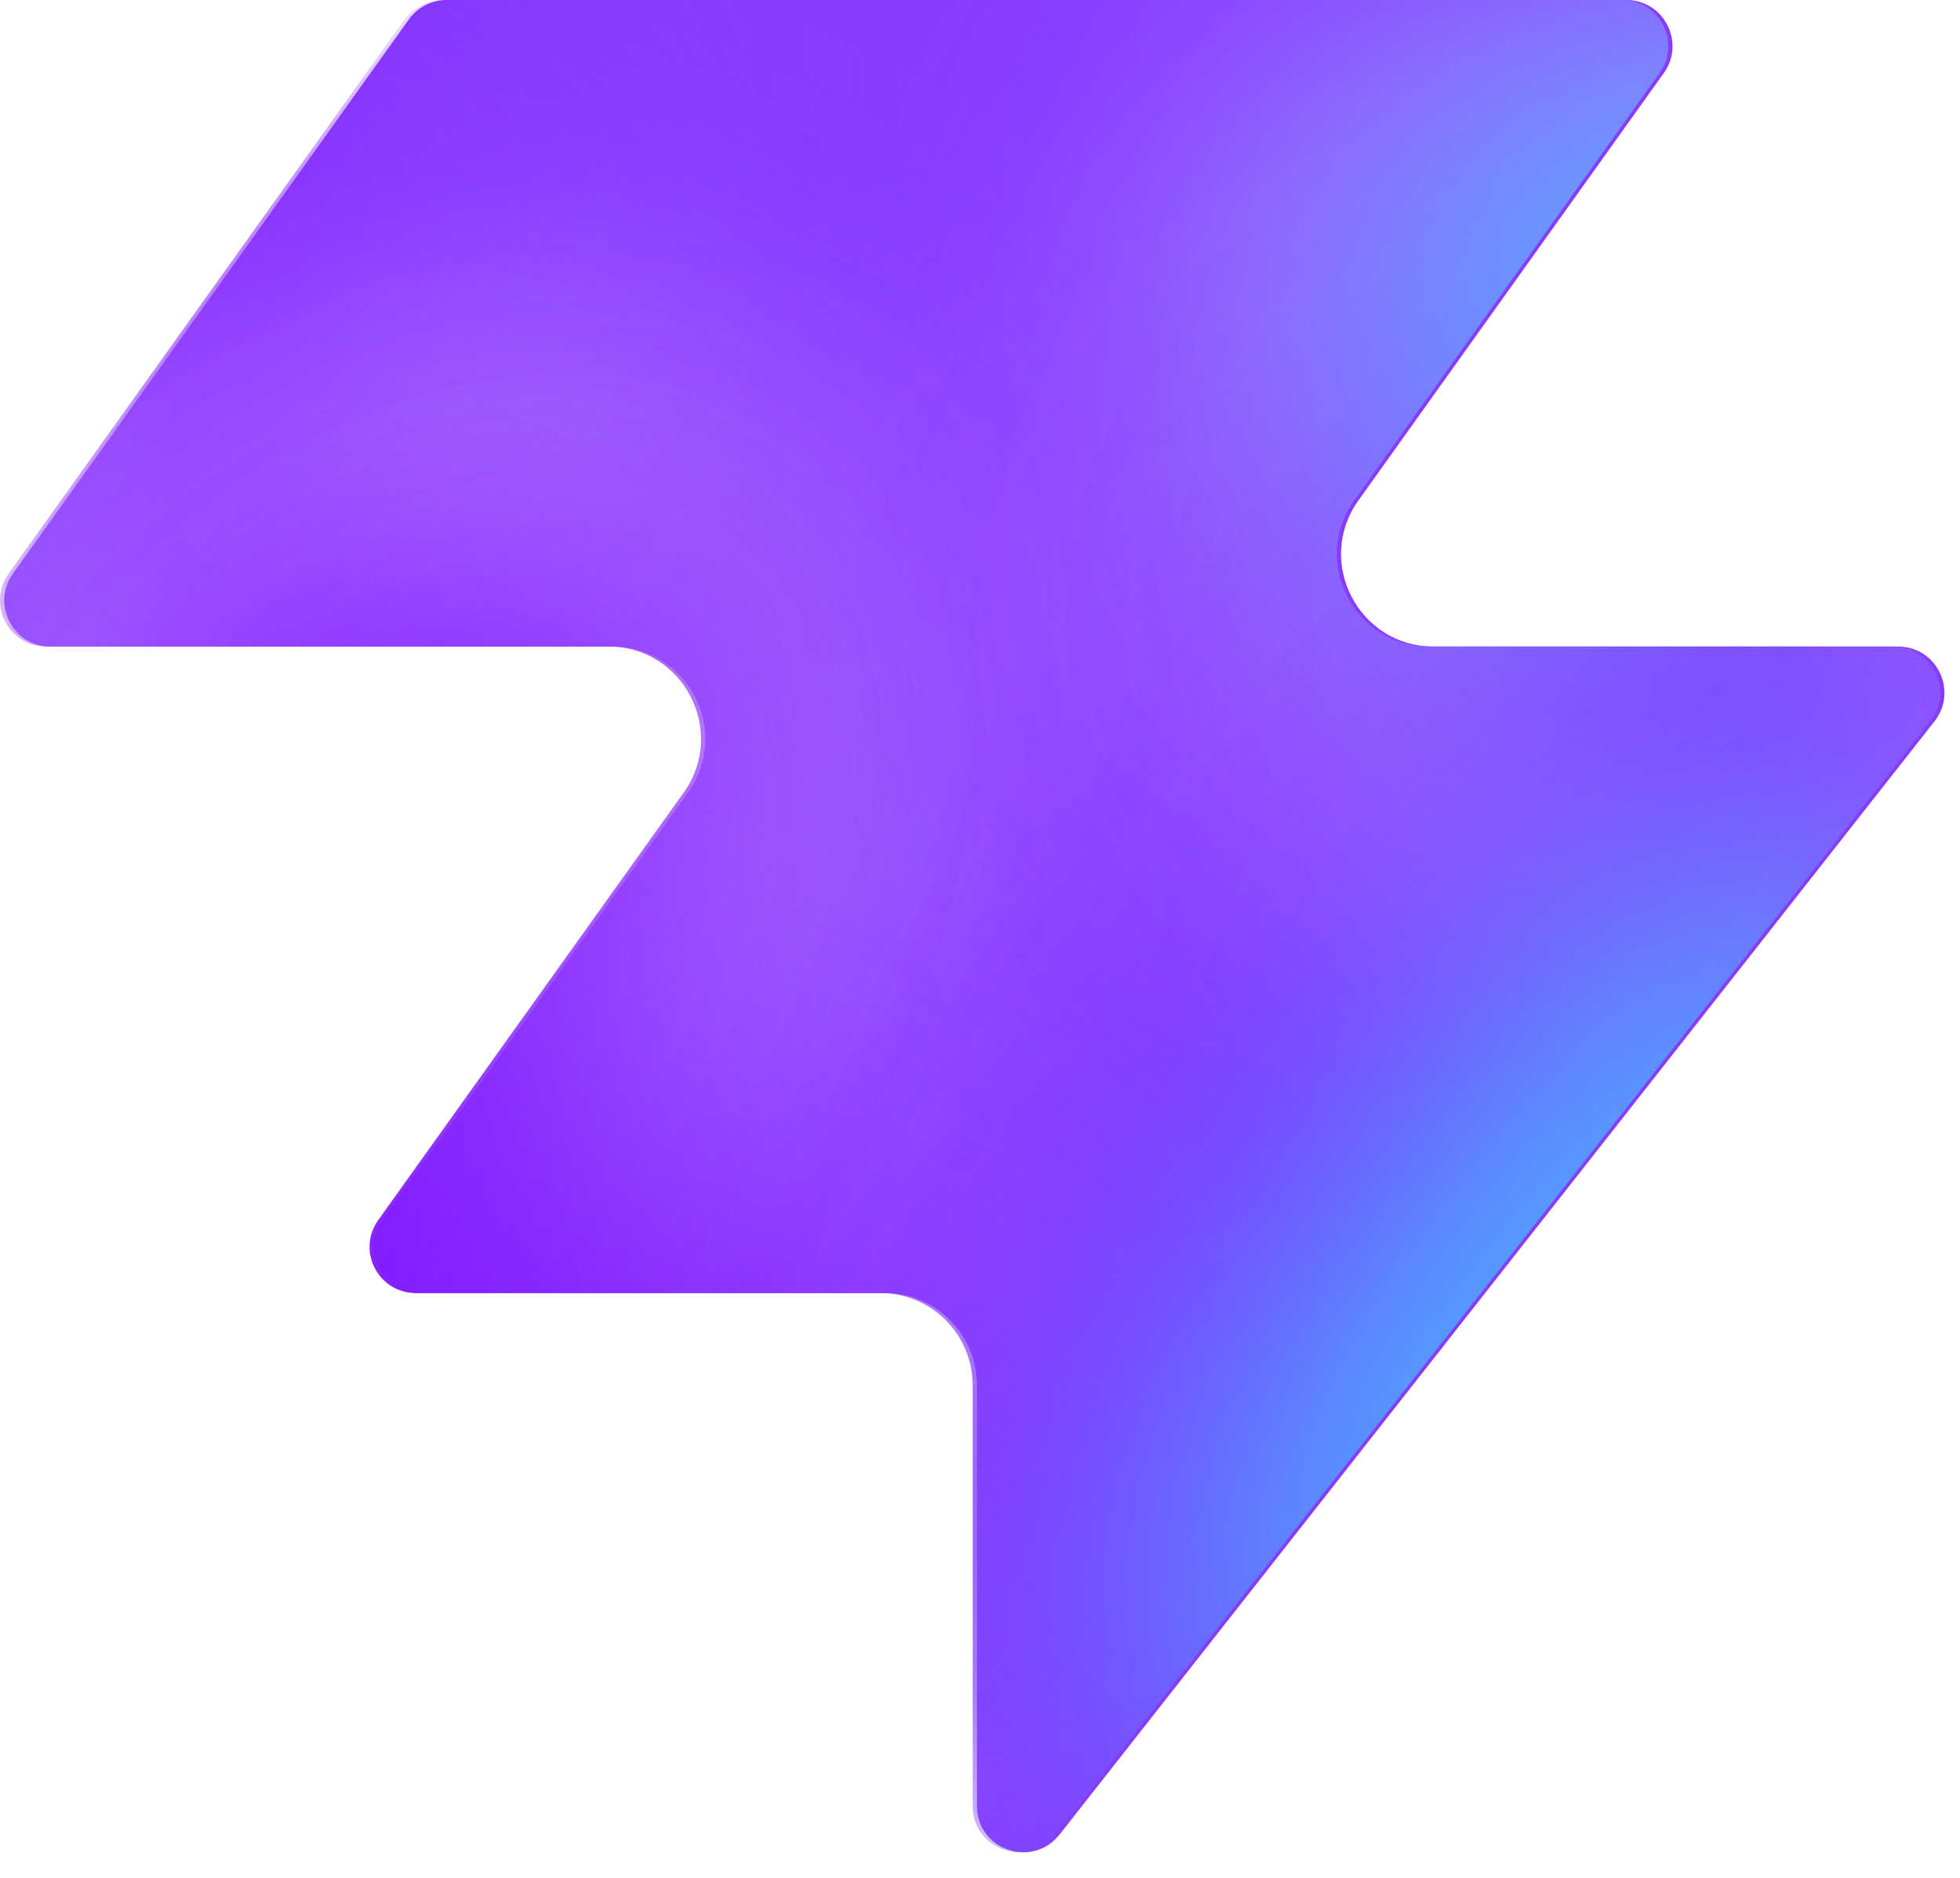
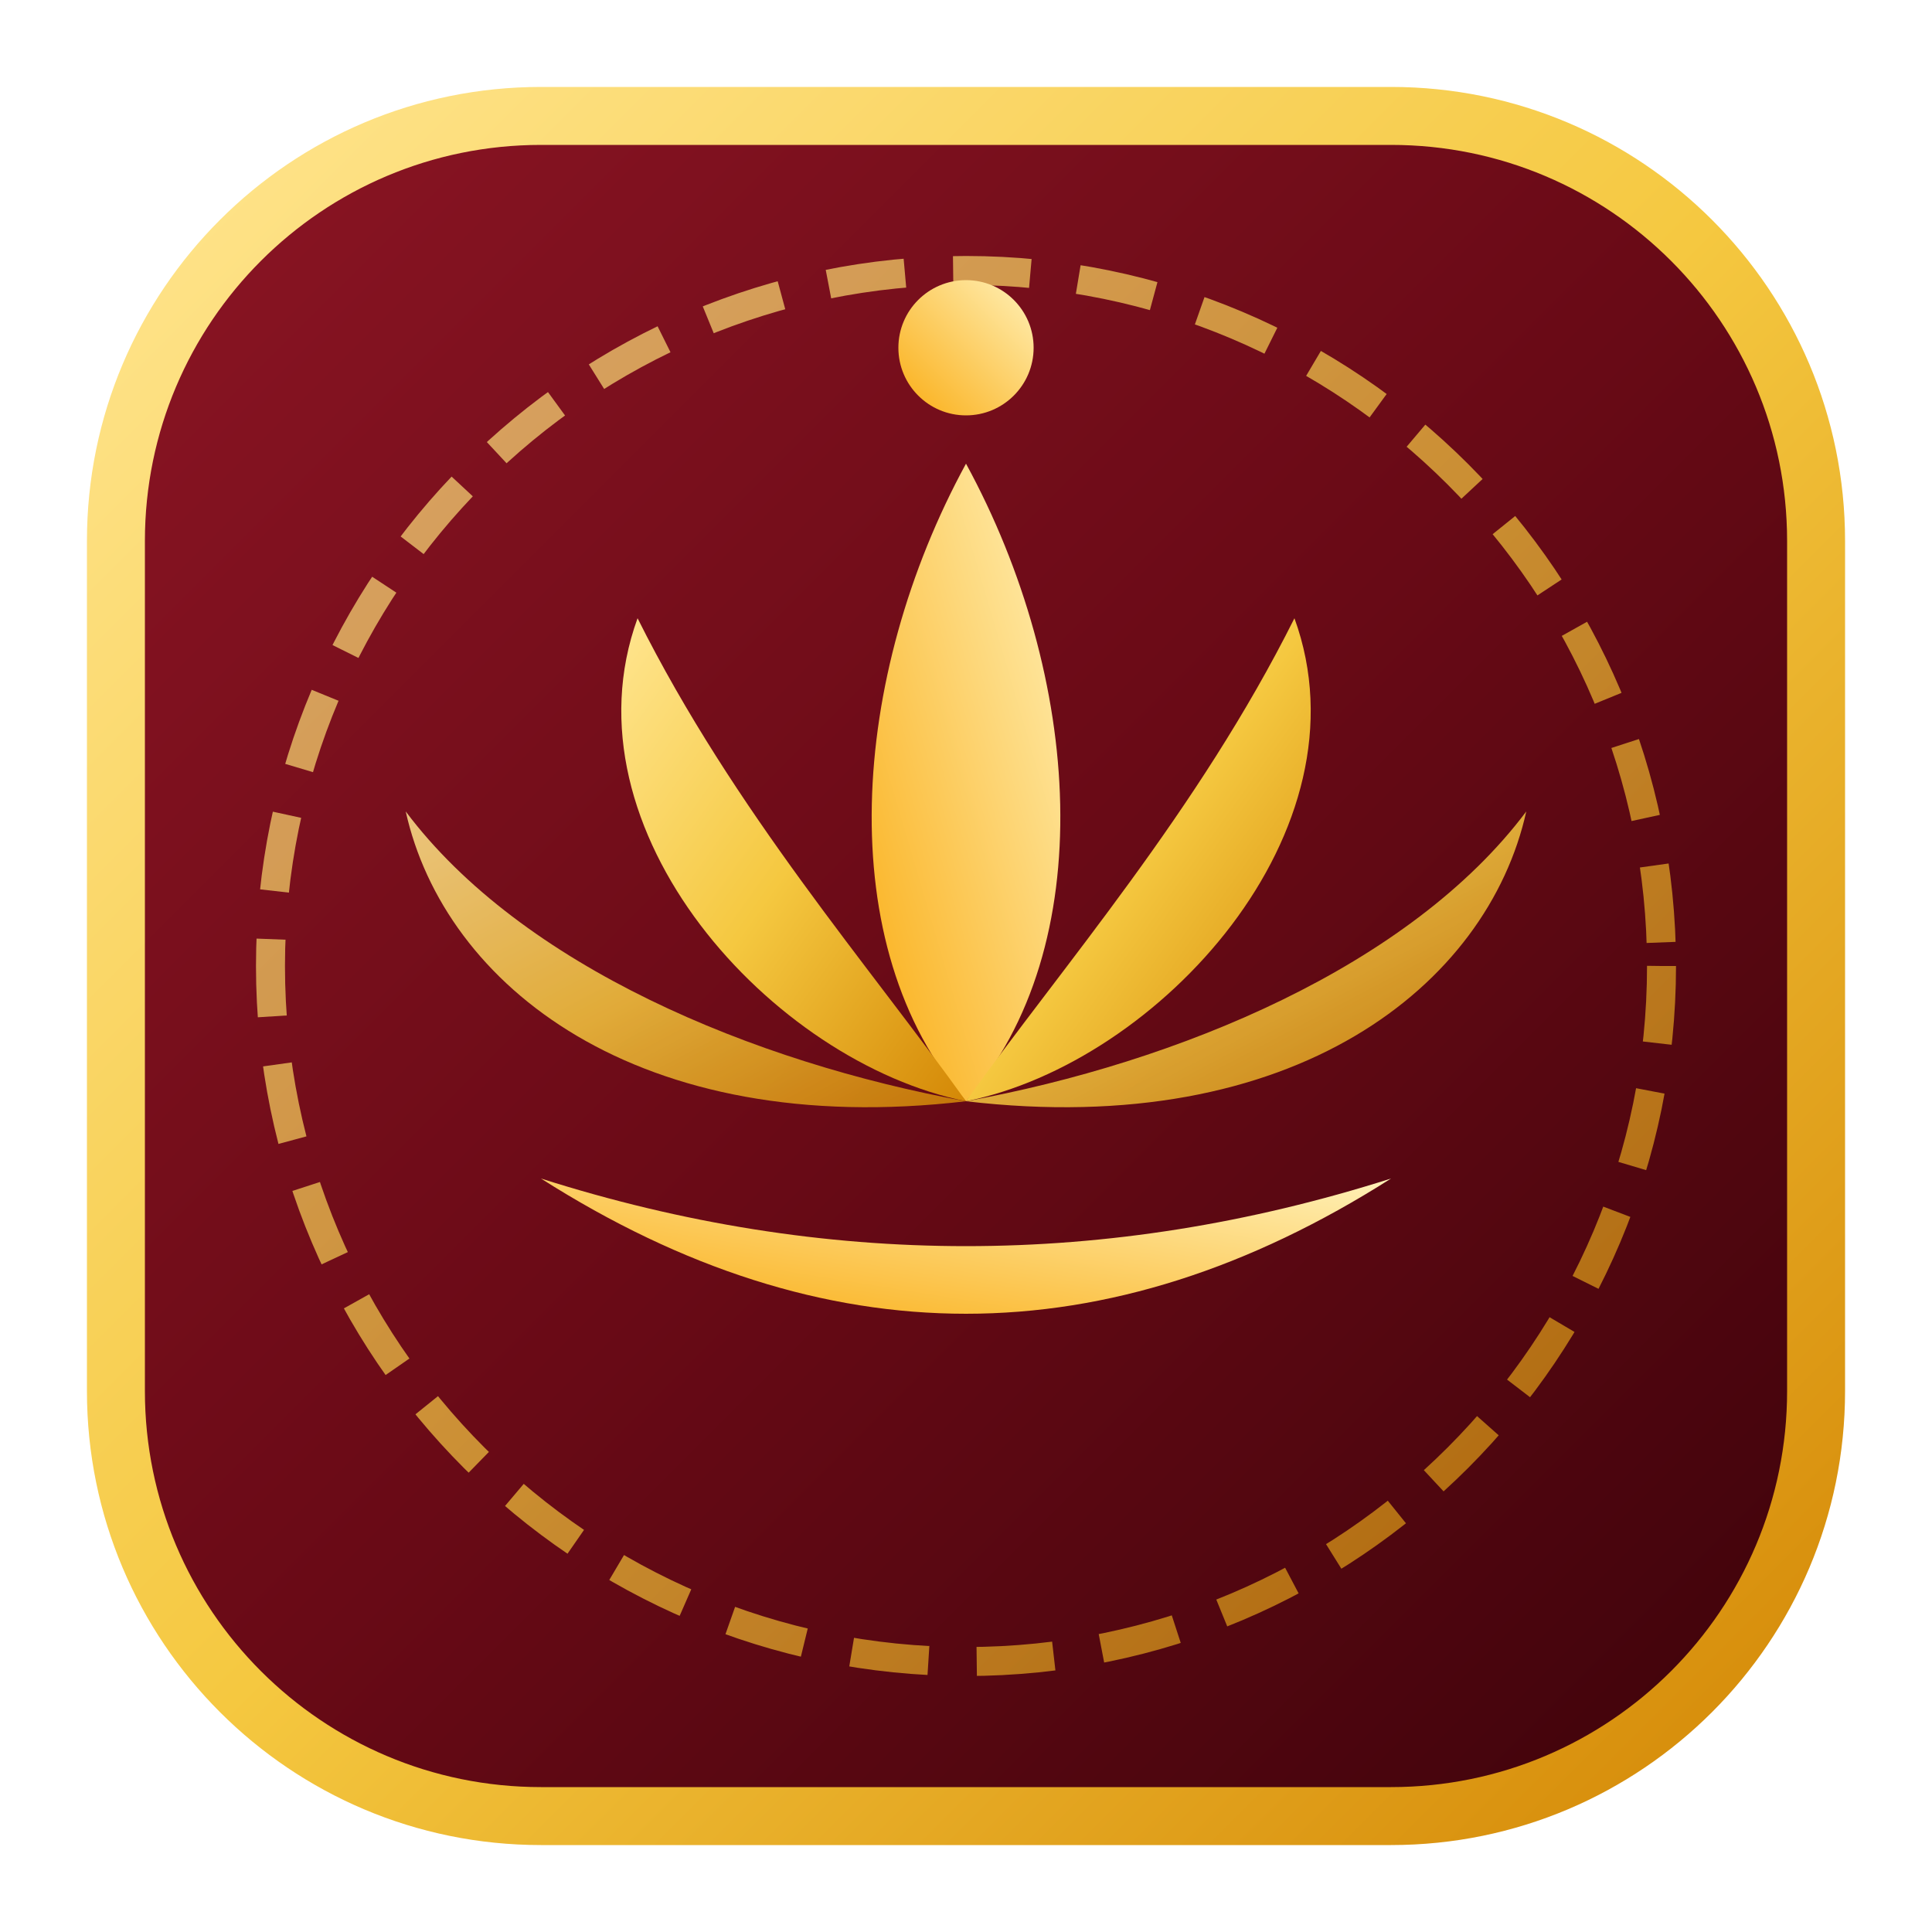
- <svg xmlns="http://www.w3.org/2000/svg" width="48" height="46" fill="none" viewBox="0 0 48 46">
-   <path fill="#863bff" d="M25.946 44.938c-.664.845-2.021.375-2.021-.698V33.937a2.26 2.26 0 0 0-2.262-2.262H10.287c-.92 0-1.456-1.04-.92-1.788l7.48-10.471c1.07-1.497 0-3.578-1.842-3.578H1.237c-.92 0-1.456-1.04-.92-1.788L10.013.474c.214-.297.556-.474.92-.474h28.894c.92 0 1.456 1.04.92 1.788l-7.48 10.471c-1.07 1.498 0 3.579 1.842 3.579h11.377c.943 0 1.473 1.088.89 1.83L25.947 44.94z" style="fill:#863bff;fill:color(display-p3 .525 .23 1);fill-opacity:1" />
-   <mask id="a" width="48" height="46" x="0" y="0" maskUnits="userSpaceOnUse" style="mask-type:alpha">
-     <path fill="#000" d="M25.842 44.938c-.664.844-2.021.375-2.021-.698V33.937a2.26 2.26 0 0 0-2.262-2.262H10.183c-.92 0-1.456-1.04-.92-1.788l7.48-10.471c1.07-1.498 0-3.579-1.842-3.579H1.133c-.92 0-1.456-1.04-.92-1.787L9.91.473c.214-.297.556-.474.92-.474h28.894c.92 0 1.456 1.04.92 1.788l-7.48 10.471c-1.07 1.498 0 3.578 1.842 3.578h11.377c.943 0 1.473 1.088.89 1.832L25.843 44.94z" style="fill:#000;fill-opacity:1" />
-   </mask>
-   <g mask="url(#a)">
-     <g filter="url(#b)">
-       <ellipse cx="5.508" cy="14.704" fill="#ede6ff" rx="5.508" ry="14.704" style="fill:#ede6ff;fill:color(display-p3 .927 .903 1);fill-opacity:1" transform="matrix(.00324 1 1 -.00324 -4.47 31.516)" />
-     </g>
-     <g filter="url(#c)">
-       <ellipse cx="10.399" cy="29.851" fill="#ede6ff" rx="10.399" ry="29.851" style="fill:#ede6ff;fill:color(display-p3 .927 .903 1);fill-opacity:1" transform="matrix(.00324 1 1 -.00324 -39.328 7.883)" />
-     </g>
-     <g filter="url(#d)">
-       <ellipse cx="5.508" cy="30.487" fill="#7e14ff" rx="5.508" ry="30.487" style="fill:#7e14ff;fill:color(display-p3 .492 .077 1);fill-opacity:1" transform="rotate(89.814 -25.913 -14.639)scale(1 -1)" />
-     </g>
-     <g filter="url(#e)">
-       <ellipse cx="5.508" cy="30.599" fill="#7e14ff" rx="5.508" ry="30.599" style="fill:#7e14ff;fill:color(display-p3 .492 .077 1);fill-opacity:1" transform="rotate(89.814 -32.644 -3.334)scale(1 -1)" />
-     </g>
-     <g filter="url(#f)">
-       <ellipse cx="5.508" cy="30.599" fill="#7e14ff" rx="5.508" ry="30.599" style="fill:#7e14ff;fill:color(display-p3 .492 .077 1);fill-opacity:1" transform="matrix(.00324 1 1 -.00324 -34.34 30.47)" />
-     </g>
-     <g filter="url(#g)">
-       <ellipse cx="14.072" cy="22.078" fill="#ede6ff" rx="14.072" ry="22.078" style="fill:#ede6ff;fill:color(display-p3 .927 .903 1);fill-opacity:1" transform="rotate(93.35 24.506 48.493)scale(-1 1)" />
-     </g>
-     <g filter="url(#h)">
-       <ellipse cx="3.47" cy="21.501" fill="#7e14ff" rx="3.47" ry="21.501" style="fill:#7e14ff;fill:color(display-p3 .492 .077 1);fill-opacity:1" transform="rotate(89.009 28.708 47.59)scale(-1 1)" />
-     </g>
-     <g filter="url(#i)">
-       <ellipse cx="3.47" cy="21.501" fill="#7e14ff" rx="3.47" ry="21.501" style="fill:#7e14ff;fill:color(display-p3 .492 .077 1);fill-opacity:1" transform="rotate(89.009 28.708 47.59)scale(-1 1)" />
-     </g>
-     <g filter="url(#j)">
-       <ellipse cx=".387" cy="8.972" fill="#7e14ff" rx="4.407" ry="29.108" style="fill:#7e14ff;fill:color(display-p3 .492 .077 1);fill-opacity:1" transform="rotate(39.51 .387 8.972)" />
-     </g>
-     <g filter="url(#k)">
-       <ellipse cx="47.523" cy="-6.092" fill="#7e14ff" rx="4.407" ry="29.108" style="fill:#7e14ff;fill:color(display-p3 .492 .077 1);fill-opacity:1" transform="rotate(37.892 47.523 -6.092)" />
-     </g>
-     <g filter="url(#l)">
-       <ellipse cx="41.412" cy="6.333" fill="#47bfff" rx="5.971" ry="9.665" style="fill:#47bfff;fill:color(display-p3 .28 .748 1);fill-opacity:1" transform="rotate(37.892 41.412 6.333)" />
-     </g>
-     <g filter="url(#m)">
-       <ellipse cx="-1.879" cy="38.332" fill="#7e14ff" rx="4.407" ry="29.108" style="fill:#7e14ff;fill:color(display-p3 .492 .077 1);fill-opacity:1" transform="rotate(37.892 -1.88 38.332)" />
-     </g>
-     <g filter="url(#n)">
-       <ellipse cx="-1.879" cy="38.332" fill="#7e14ff" rx="4.407" ry="29.108" style="fill:#7e14ff;fill:color(display-p3 .492 .077 1);fill-opacity:1" transform="rotate(37.892 -1.88 38.332)" />
-     </g>
-     <g filter="url(#o)">
-       <ellipse cx="35.651" cy="29.907" fill="#7e14ff" rx="4.407" ry="29.108" style="fill:#7e14ff;fill:color(display-p3 .492 .077 1);fill-opacity:1" transform="rotate(37.892 35.651 29.907)" />
-     </g>
-     <g filter="url(#p)">
-       <ellipse cx="38.418" cy="32.4" fill="#47bfff" rx="5.971" ry="15.297" style="fill:#47bfff;fill:color(display-p3 .28 .748 1);fill-opacity:1" transform="rotate(37.892 38.418 32.4)" />
-     </g>
+ <svg xmlns="http://www.w3.org/2000/svg" viewBox="0 0 100 100" width="100" height="100">
+   <defs>
+     <linearGradient id="npBg" x1="0%" y1="0%" x2="100%" y2="100%">
+       <stop offset="0%" stop-color="#8c1524" />
+       <stop offset="50%" stop-color="#690a16" />
+       <stop offset="100%" stop-color="#3d030a" />
+     </linearGradient>
+     <linearGradient id="npGold" x1="0%" y1="0%" x2="100%" y2="100%">
+       <stop offset="0%" stop-color="#ffe58f" />
+       <stop offset="50%" stop-color="#f5c840" />
+       <stop offset="100%" stop-color="#d48806" />
+     </linearGradient>
+     <linearGradient id="npGoldSoft" x1="0%" y1="100%" x2="100%" y2="0%">
+       <stop offset="0%" stop-color="#faad14" />
+       <stop offset="100%" stop-color="#fff1b8" />
+     </linearGradient>
+   </defs>
+   <rect x="6" y="6" width="88" height="88" rx="22" fill="url(#npBg)" stroke="url(#npGold)" stroke-width="3" />
+   <circle cx="50" cy="50" r="36" fill="none" stroke="url(#npGold)" stroke-width="1.5" stroke-dasharray="4 2.5" opacity="0.7" />
+   <g fill="url(#npGold)">
+     <path d="M50 24 C44 35 43 49 50 57 C57 49 56 35 50 24 Z" fill="url(#npGoldSoft)" />
+     <path d="M50 57 C40 55 29 43 33 32 C38 42 45 50 50 57 Z" />
+     <path d="M50 57 C60 55 71 43 67 32 C62 42 55 50 50 57 Z" />
+     <path d="M50 57 C33 59 23 51 21 42 C27 50 39 55 50 57 Z" opacity="0.85" />
+     <path d="M50 57 C67 59 77 51 79 42 C73 50 61 55 50 57 Z" opacity="0.85" />
+     <path d="M28 61 Q50 68 72 61 Q50 75 28 61 Z" fill="url(#npGoldSoft)" />
+     <circle cx="50" cy="18" r="3.5" fill="url(#npGoldSoft)" />
  </g>
-   <defs>
-     <filter id="b" width="60.045" height="41.654" x="-19.77" y="16.149" color-interpolation-filters="sRGB" filterUnits="userSpaceOnUse">
-       <feFlood flood-opacity="0" result="BackgroundImageFix" />
-       <feBlend in="SourceGraphic" in2="BackgroundImageFix" result="shape" />
-       <feGaussianBlur result="effect1_foregroundBlur_2002_17158" stdDeviation="7.659" />
-     </filter>
-     <filter id="c" width="90.34" height="51.437" x="-54.613" y="-7.533" color-interpolation-filters="sRGB" filterUnits="userSpaceOnUse">
-       <feFlood flood-opacity="0" result="BackgroundImageFix" />
-       <feBlend in="SourceGraphic" in2="BackgroundImageFix" result="shape" />
-       <feGaussianBlur result="effect1_foregroundBlur_2002_17158" stdDeviation="7.659" />
-     </filter>
-     <filter id="d" width="79.355" height="29.4" x="-49.64" y="2.03" color-interpolation-filters="sRGB" filterUnits="userSpaceOnUse">
-       <feFlood flood-opacity="0" result="BackgroundImageFix" />
-       <feBlend in="SourceGraphic" in2="BackgroundImageFix" result="shape" />
-       <feGaussianBlur result="effect1_foregroundBlur_2002_17158" stdDeviation="4.596" />
-     </filter>
-     <filter id="e" width="79.579" height="29.4" x="-45.045" y="20.029" color-interpolation-filters="sRGB" filterUnits="userSpaceOnUse">
-       <feFlood flood-opacity="0" result="BackgroundImageFix" />
-       <feBlend in="SourceGraphic" in2="BackgroundImageFix" result="shape" />
-       <feGaussianBlur result="effect1_foregroundBlur_2002_17158" stdDeviation="4.596" />
-     </filter>
-     <filter id="f" width="79.579" height="29.4" x="-43.513" y="21.178" color-interpolation-filters="sRGB" filterUnits="userSpaceOnUse">
-       <feFlood flood-opacity="0" result="BackgroundImageFix" />
-       <feBlend in="SourceGraphic" in2="BackgroundImageFix" result="shape" />
-       <feGaussianBlur result="effect1_foregroundBlur_2002_17158" stdDeviation="4.596" />
-     </filter>
-     <filter id="g" width="74.749" height="58.852" x="15.756" y="-17.901" color-interpolation-filters="sRGB" filterUnits="userSpaceOnUse">
-       <feFlood flood-opacity="0" result="BackgroundImageFix" />
-       <feBlend in="SourceGraphic" in2="BackgroundImageFix" result="shape" />
-       <feGaussianBlur result="effect1_foregroundBlur_2002_17158" stdDeviation="7.659" />
-     </filter>
-     <filter id="h" width="61.377" height="25.362" x="23.548" y="2.284" color-interpolation-filters="sRGB" filterUnits="userSpaceOnUse">
-       <feFlood flood-opacity="0" result="BackgroundImageFix" />
-       <feBlend in="SourceGraphic" in2="BackgroundImageFix" result="shape" />
-       <feGaussianBlur result="effect1_foregroundBlur_2002_17158" stdDeviation="4.596" />
-     </filter>
-     <filter id="i" width="61.377" height="25.362" x="23.548" y="2.284" color-interpolation-filters="sRGB" filterUnits="userSpaceOnUse">
-       <feFlood flood-opacity="0" result="BackgroundImageFix" />
-       <feBlend in="SourceGraphic" in2="BackgroundImageFix" result="shape" />
-       <feGaussianBlur result="effect1_foregroundBlur_2002_17158" stdDeviation="4.596" />
-     </filter>
-     <filter id="j" width="56.045" height="63.649" x="-27.636" y="-22.853" color-interpolation-filters="sRGB" filterUnits="userSpaceOnUse">
-       <feFlood flood-opacity="0" result="BackgroundImageFix" />
-       <feBlend in="SourceGraphic" in2="BackgroundImageFix" result="shape" />
-       <feGaussianBlur result="effect1_foregroundBlur_2002_17158" stdDeviation="4.596" />
-     </filter>
-     <filter id="k" width="54.814" height="64.646" x="20.116" y="-38.415" color-interpolation-filters="sRGB" filterUnits="userSpaceOnUse">
-       <feFlood flood-opacity="0" result="BackgroundImageFix" />
-       <feBlend in="SourceGraphic" in2="BackgroundImageFix" result="shape" />
-       <feGaussianBlur result="effect1_foregroundBlur_2002_17158" stdDeviation="4.596" />
-     </filter>
-     <filter id="l" width="33.541" height="35.313" x="24.641" y="-11.323" color-interpolation-filters="sRGB" filterUnits="userSpaceOnUse">
-       <feFlood flood-opacity="0" result="BackgroundImageFix" />
-       <feBlend in="SourceGraphic" in2="BackgroundImageFix" result="shape" />
-       <feGaussianBlur result="effect1_foregroundBlur_2002_17158" stdDeviation="4.596" />
-     </filter>
-     <filter id="m" width="54.814" height="64.646" x="-29.286" y="6.009" color-interpolation-filters="sRGB" filterUnits="userSpaceOnUse">
-       <feFlood flood-opacity="0" result="BackgroundImageFix" />
-       <feBlend in="SourceGraphic" in2="BackgroundImageFix" result="shape" />
-       <feGaussianBlur result="effect1_foregroundBlur_2002_17158" stdDeviation="4.596" />
-     </filter>
-     <filter id="n" width="54.814" height="64.646" x="-29.286" y="6.009" color-interpolation-filters="sRGB" filterUnits="userSpaceOnUse">
-       <feFlood flood-opacity="0" result="BackgroundImageFix" />
-       <feBlend in="SourceGraphic" in2="BackgroundImageFix" result="shape" />
-       <feGaussianBlur result="effect1_foregroundBlur_2002_17158" stdDeviation="4.596" />
-     </filter>
-     <filter id="o" width="54.814" height="64.646" x="8.244" y="-2.416" color-interpolation-filters="sRGB" filterUnits="userSpaceOnUse">
-       <feFlood flood-opacity="0" result="BackgroundImageFix" />
-       <feBlend in="SourceGraphic" in2="BackgroundImageFix" result="shape" />
-       <feGaussianBlur result="effect1_foregroundBlur_2002_17158" stdDeviation="4.596" />
-     </filter>
-     <filter id="p" width="39.409" height="43.623" x="18.713" y="10.588" color-interpolation-filters="sRGB" filterUnits="userSpaceOnUse">
-       <feFlood flood-opacity="0" result="BackgroundImageFix" />
-       <feBlend in="SourceGraphic" in2="BackgroundImageFix" result="shape" />
-       <feGaussianBlur result="effect1_foregroundBlur_2002_17158" stdDeviation="4.596" />
-     </filter>
-   </defs>
</svg>
